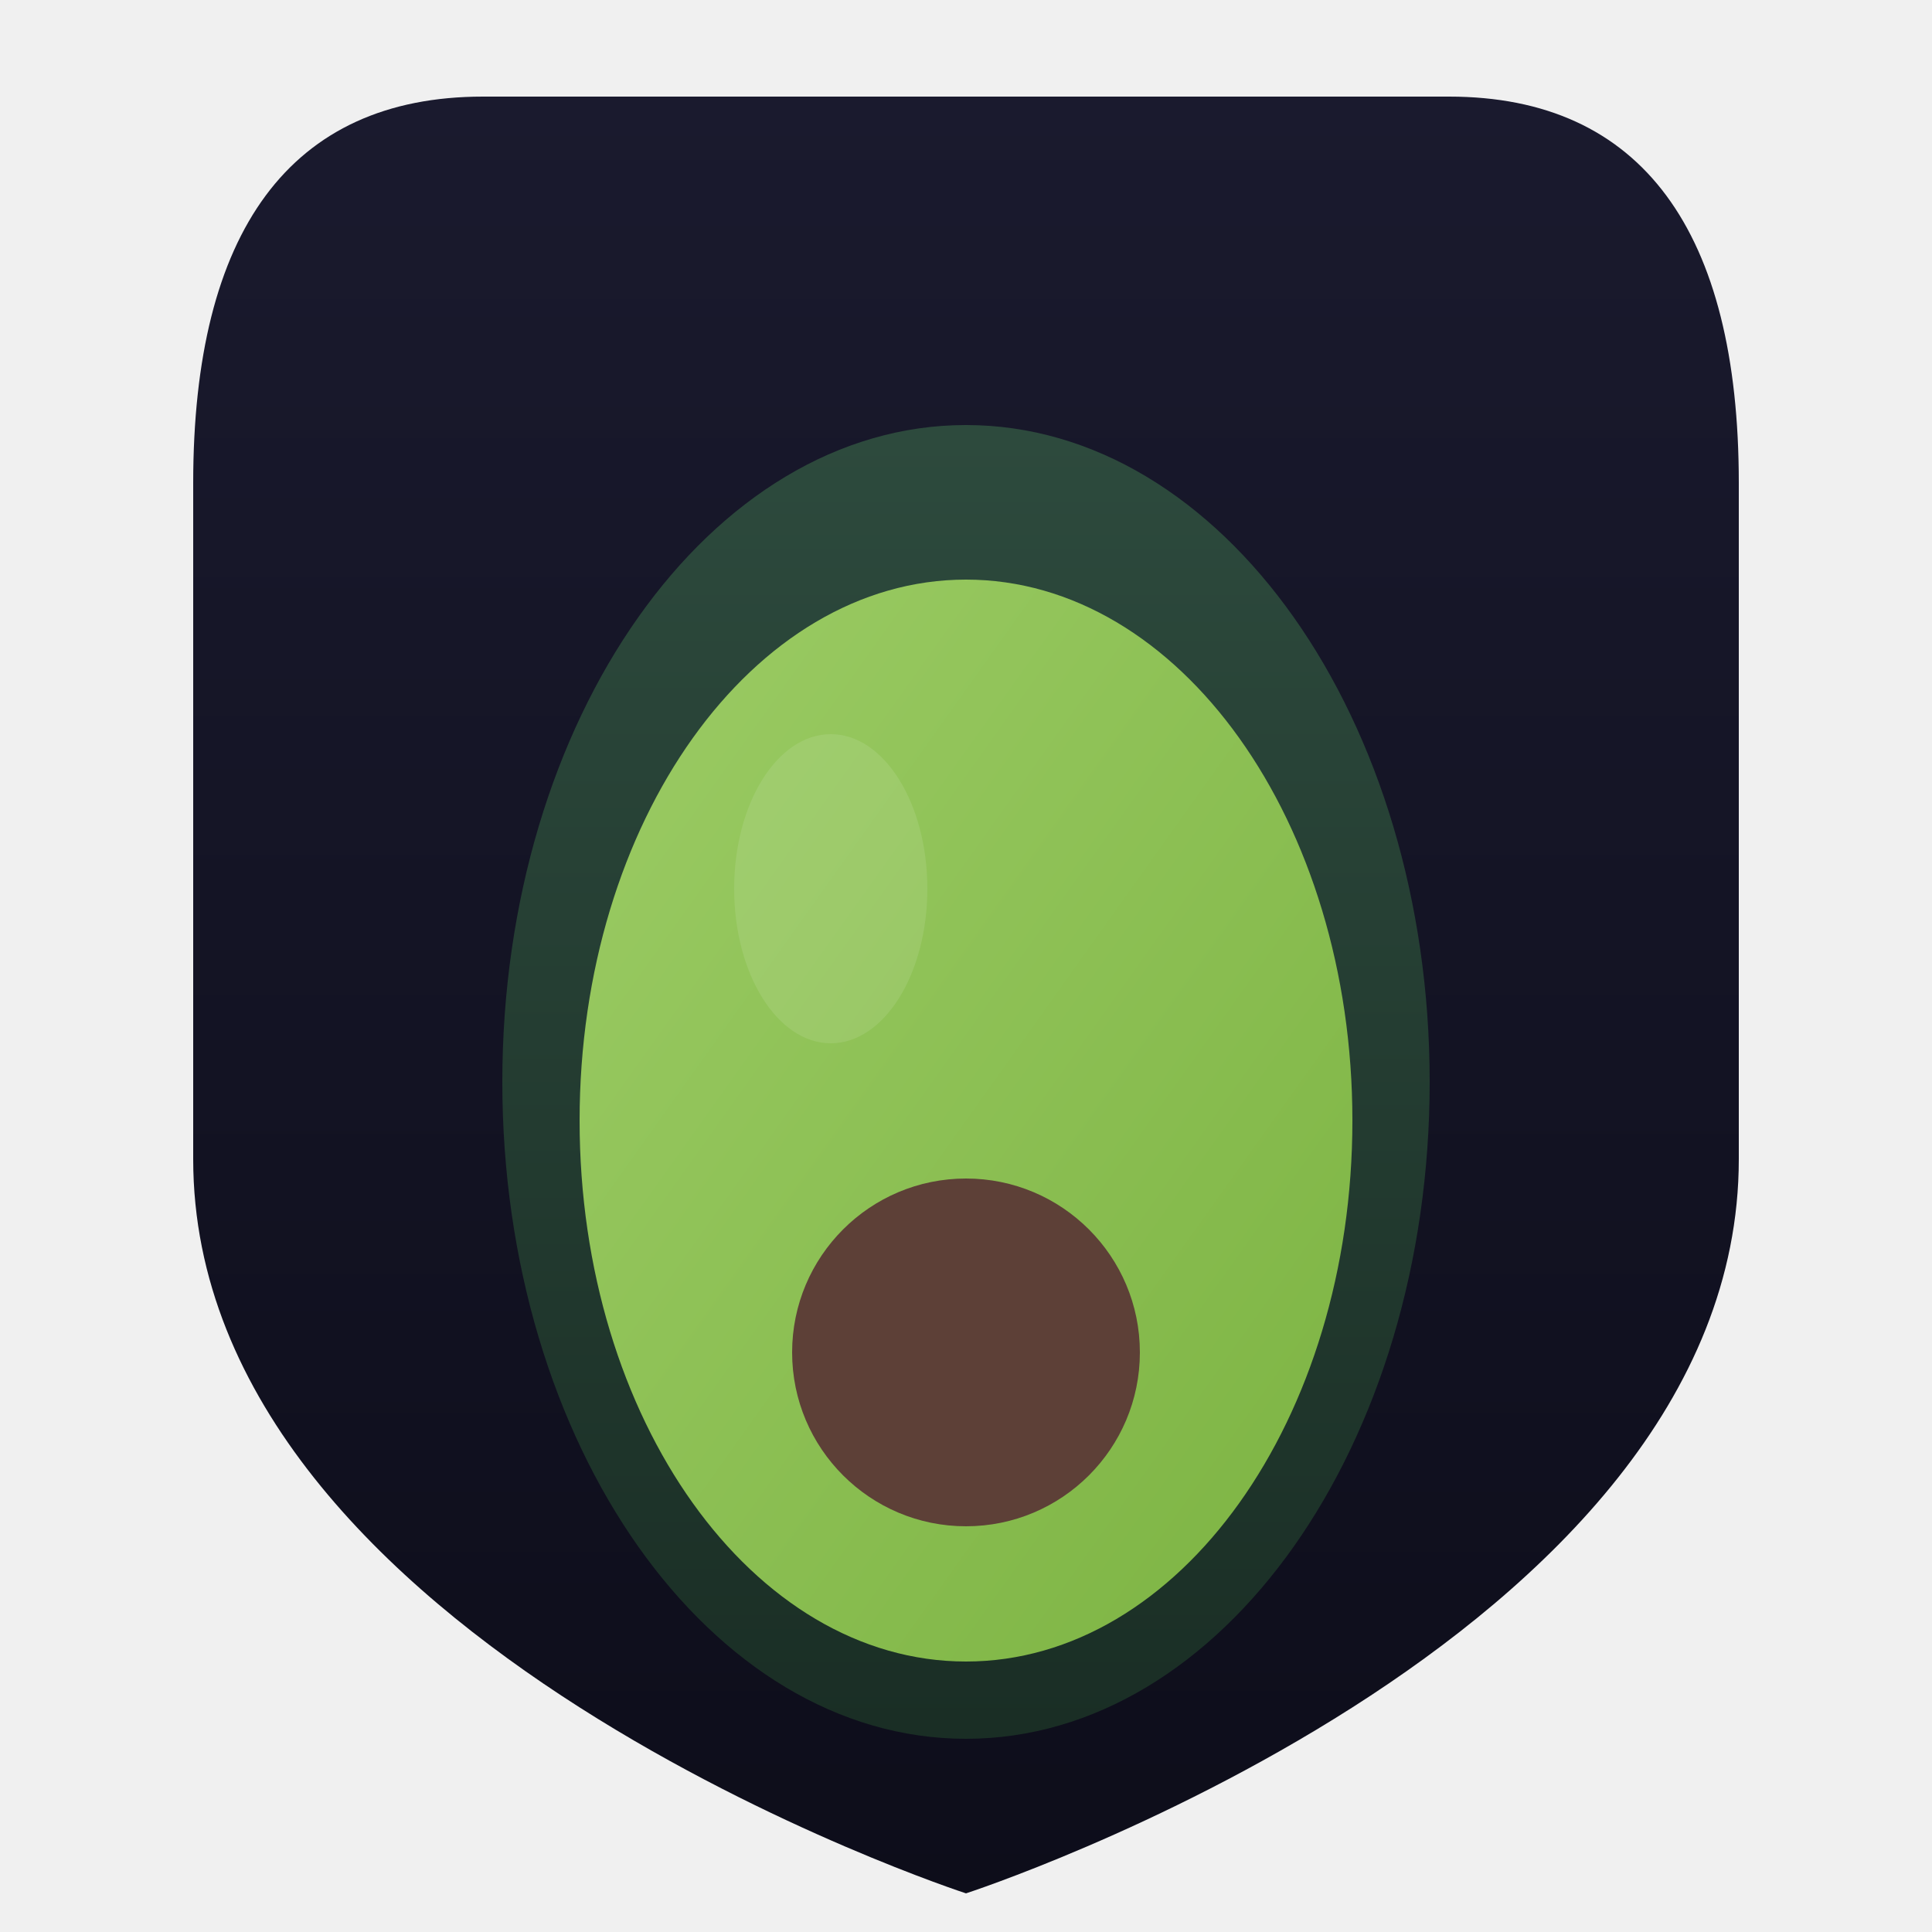
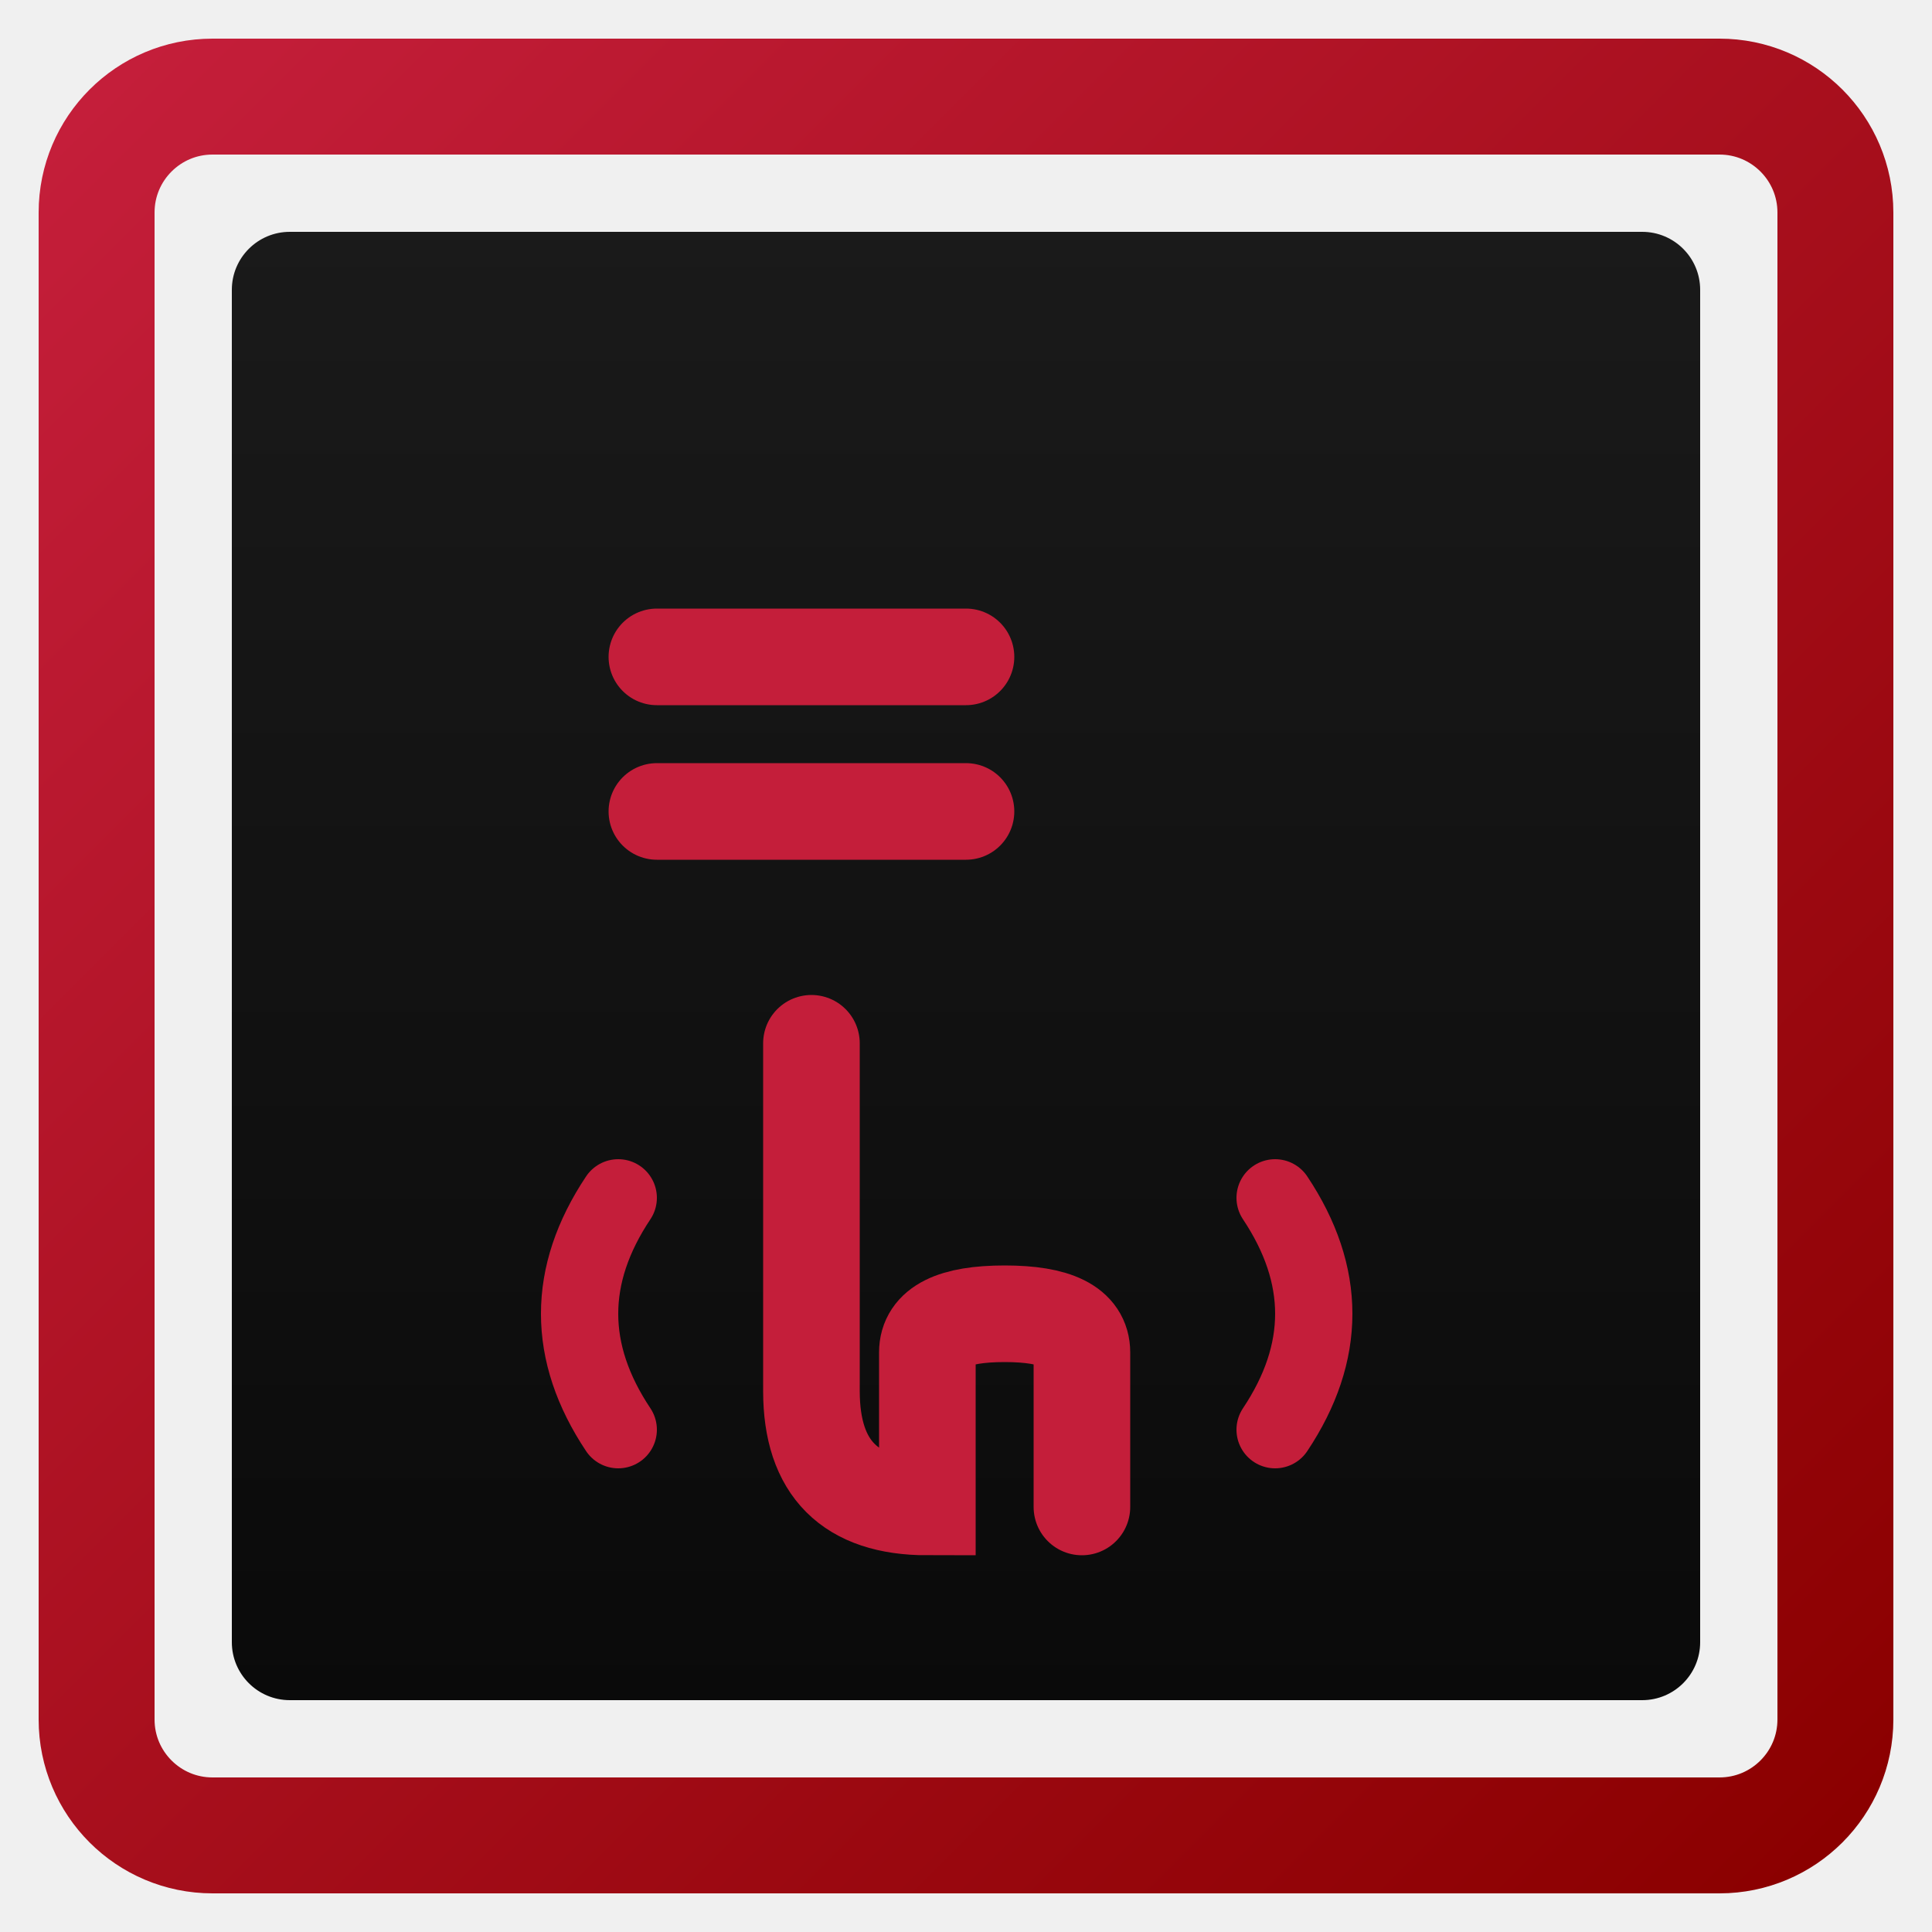
<svg xmlns="http://www.w3.org/2000/svg" viewBox="0 0 100 100">
  <defs>
-     <linearGradient id="shieldGrad" x1="0%" y1="0%" x2="0%" y2="100%">
-       <stop offset="0%" style="stop-color:#1A1A2E" />
-       <stop offset="100%" style="stop-color:#0D0D1A" />
+     <linearGradient id="inkGrad" x1="0%" y1="0%" x2="0%" y2="100%">
+       <stop offset="0%" style="stop-color:#1a1a1a" />
+       <stop offset="100%" style="stop-color:#0a0a0a" />
    </linearGradient>
-     <linearGradient id="avocadoSkin" x1="0%" y1="0%" x2="0%" y2="100%">
-       <stop offset="0%" style="stop-color:#2D4A3D" />
-       <stop offset="100%" style="stop-color:#1A2E25" />
-     </linearGradient>
-     <linearGradient id="avocadoFlesh" x1="0%" y1="0%" x2="100%" y2="100%">
-       <stop offset="0%" style="stop-color:#9CCC65" />
-       <stop offset="100%" style="stop-color:#7CB342" />
+     <linearGradient id="sealGrad" x1="0%" y1="0%" x2="100%" y2="100%">
+       <stop offset="0%" style="stop-color:#C41E3A" />
+       <stop offset="100%" style="stop-color:#8B0000" />
    </linearGradient>
  </defs>
-   <path d="M10 5 L75 5 C85 5 90 12 90 25 L90 60 C90 85 50 98 50 98 C50 98 10 85 10 60 L10 25 C10 12 15 5 25 5 Z" fill="url(#shieldGrad)" />
-   <g transform="translate(22, 18)">
-     <ellipse cx="28" cy="38" rx="24" ry="34" fill="url(#avocadoSkin)" />
-     <ellipse cx="28" cy="40" rx="20" ry="28" fill="url(#avocadoFlesh)" />
-     <circle cx="28" cy="52" r="9" fill="#5D4037" />
-     <ellipse cx="21" cy="28" rx="5" ry="8" fill="#fff" opacity="0.1" />
+   <rect x="5" y="5" width="90" height="90" rx="6" fill="none" stroke="url(#sealGrad)" stroke-width="6" />
+   <rect x="12" y="12" width="76" height="76" rx="3" fill="url(#inkGrad)" />
+   <g transform="translate(24, 20)" stroke="#C41E3A" stroke-width="5" stroke-linecap="round" fill="none">
+     <line x1="10" y1="14" x2="26" y2="14" />
+     <line x1="10" y1="22" x2="26" y2="22" />
+     <path d="M18 34 L18 52 Q18 58 24 58 L24 50 Q24 48 28 48 Q32 48 32 50 L32 58" stroke="#C41E3A" stroke-width="5" fill="none" />
+     <path d="M8 42 Q4 48 8 54" stroke-width="4" />
+     <path d="M42 42 Q46 48 42 54" stroke-width="4" />
  </g>
</svg>
